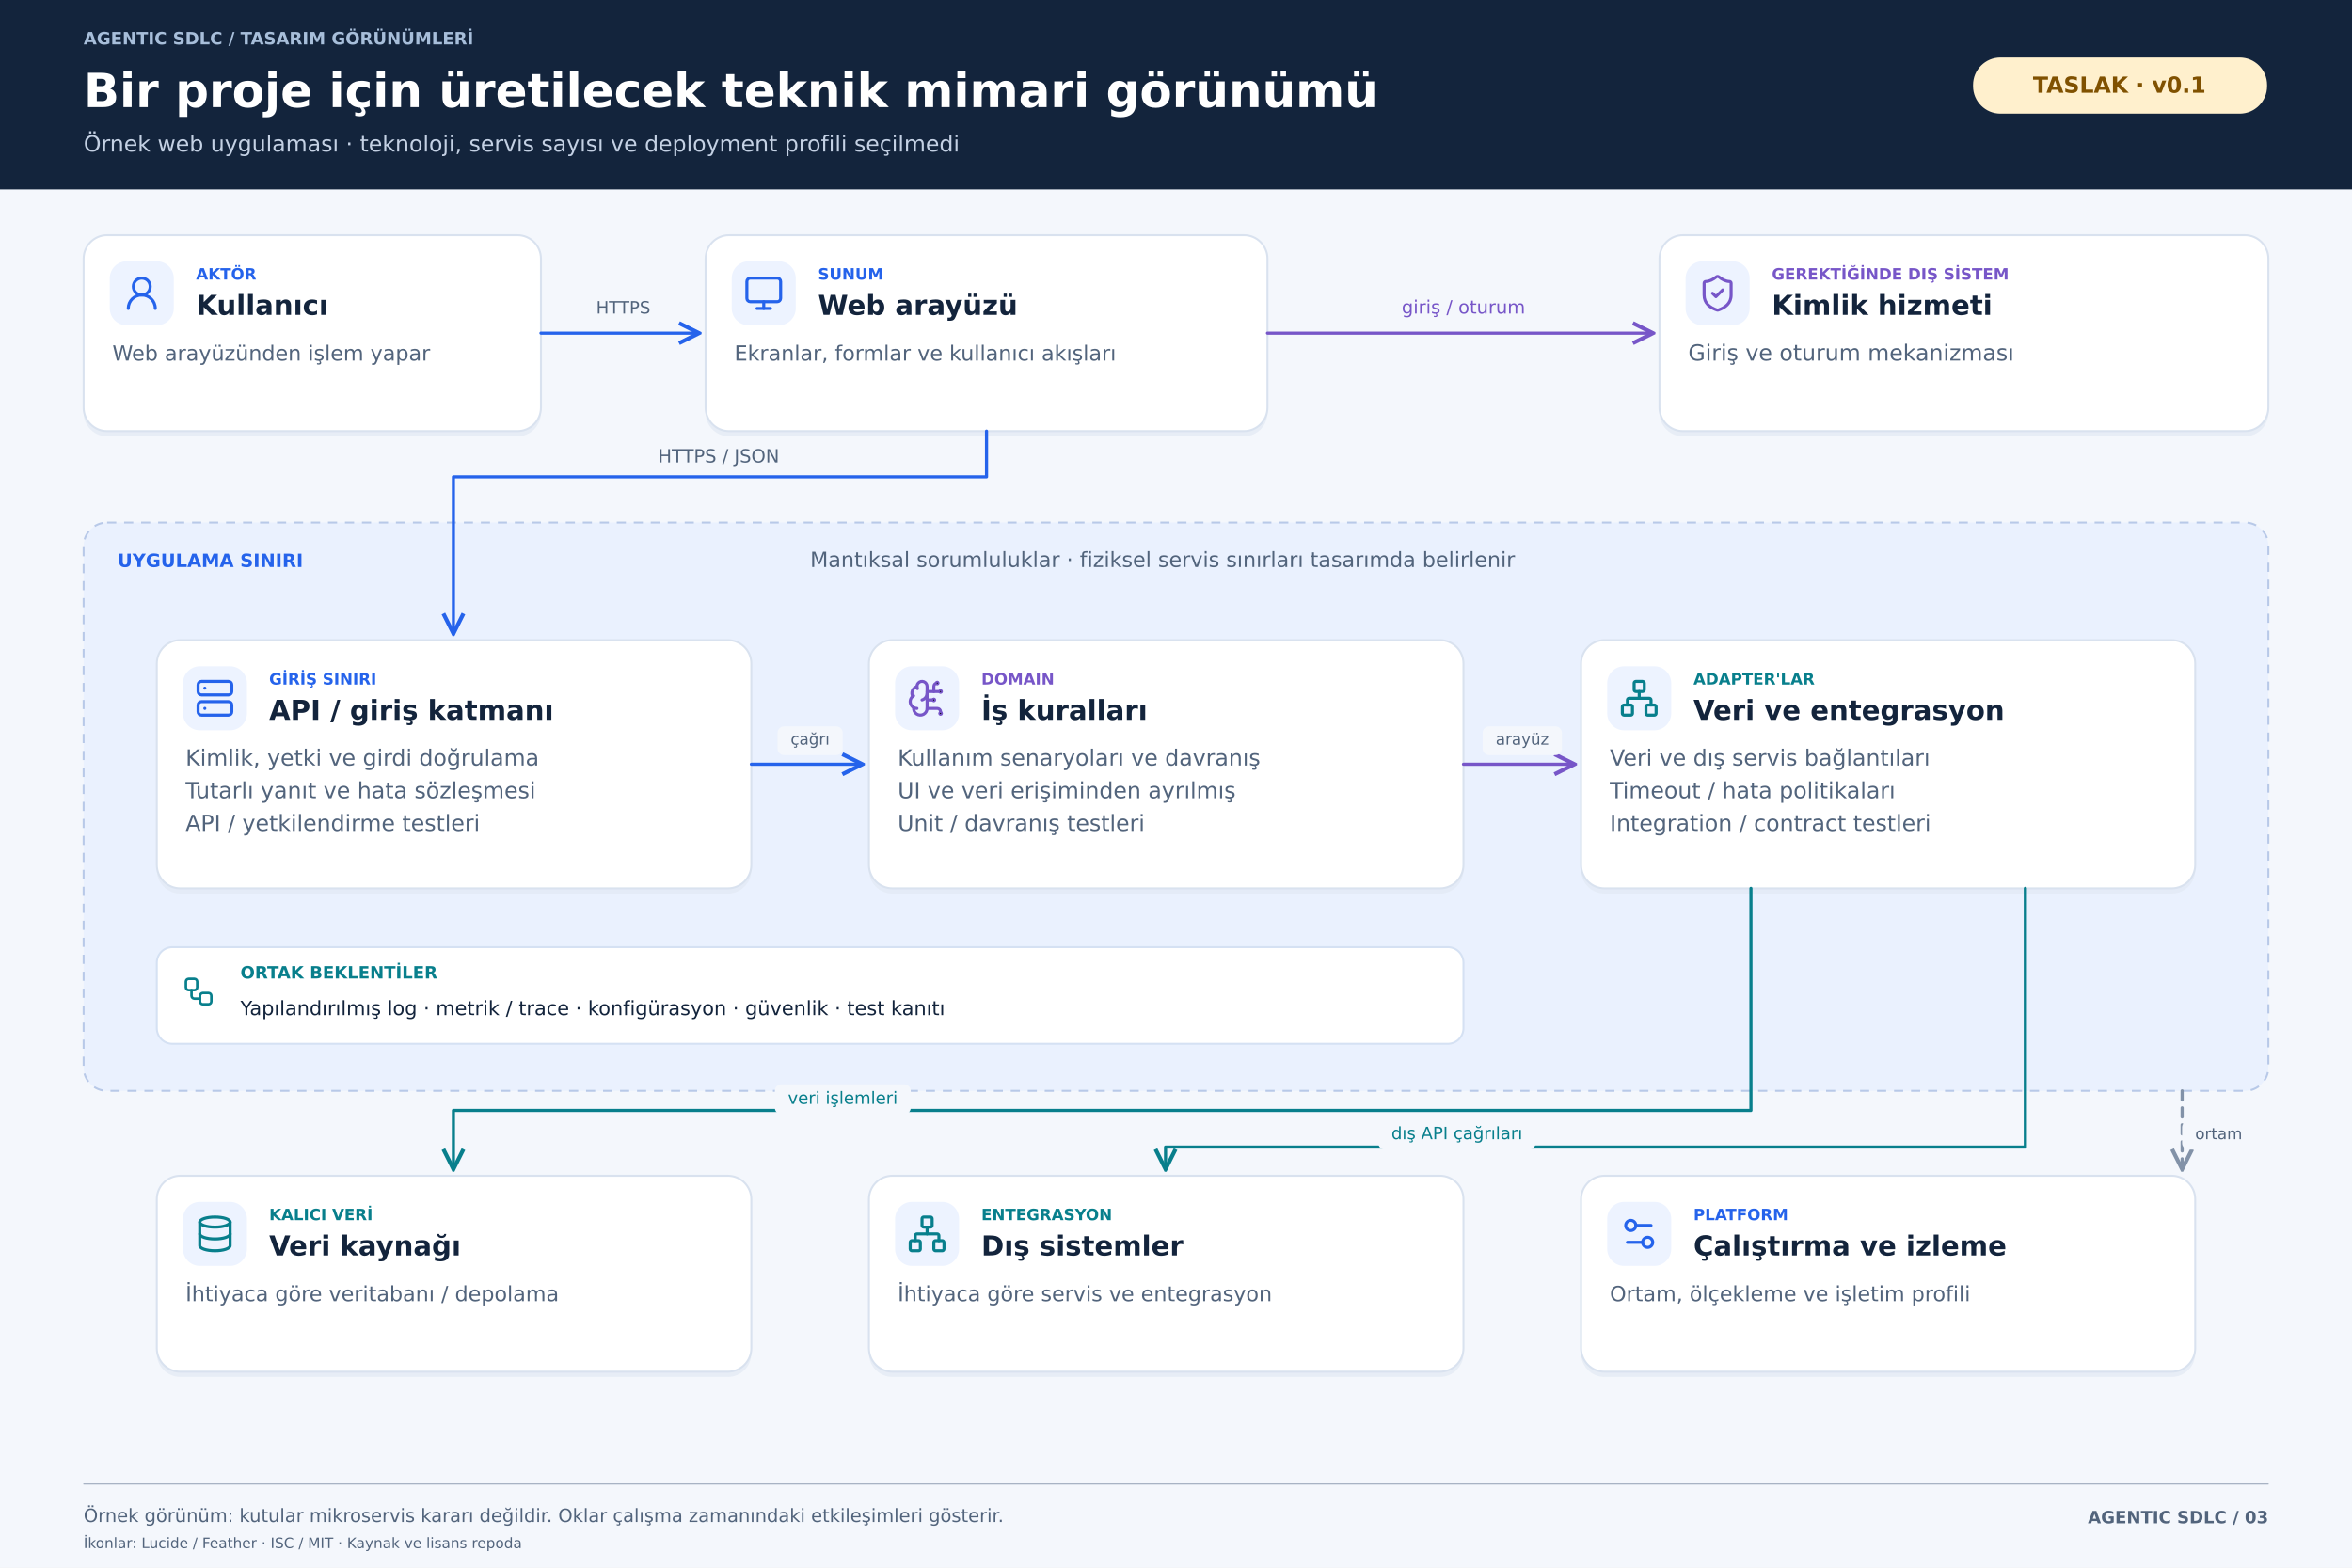
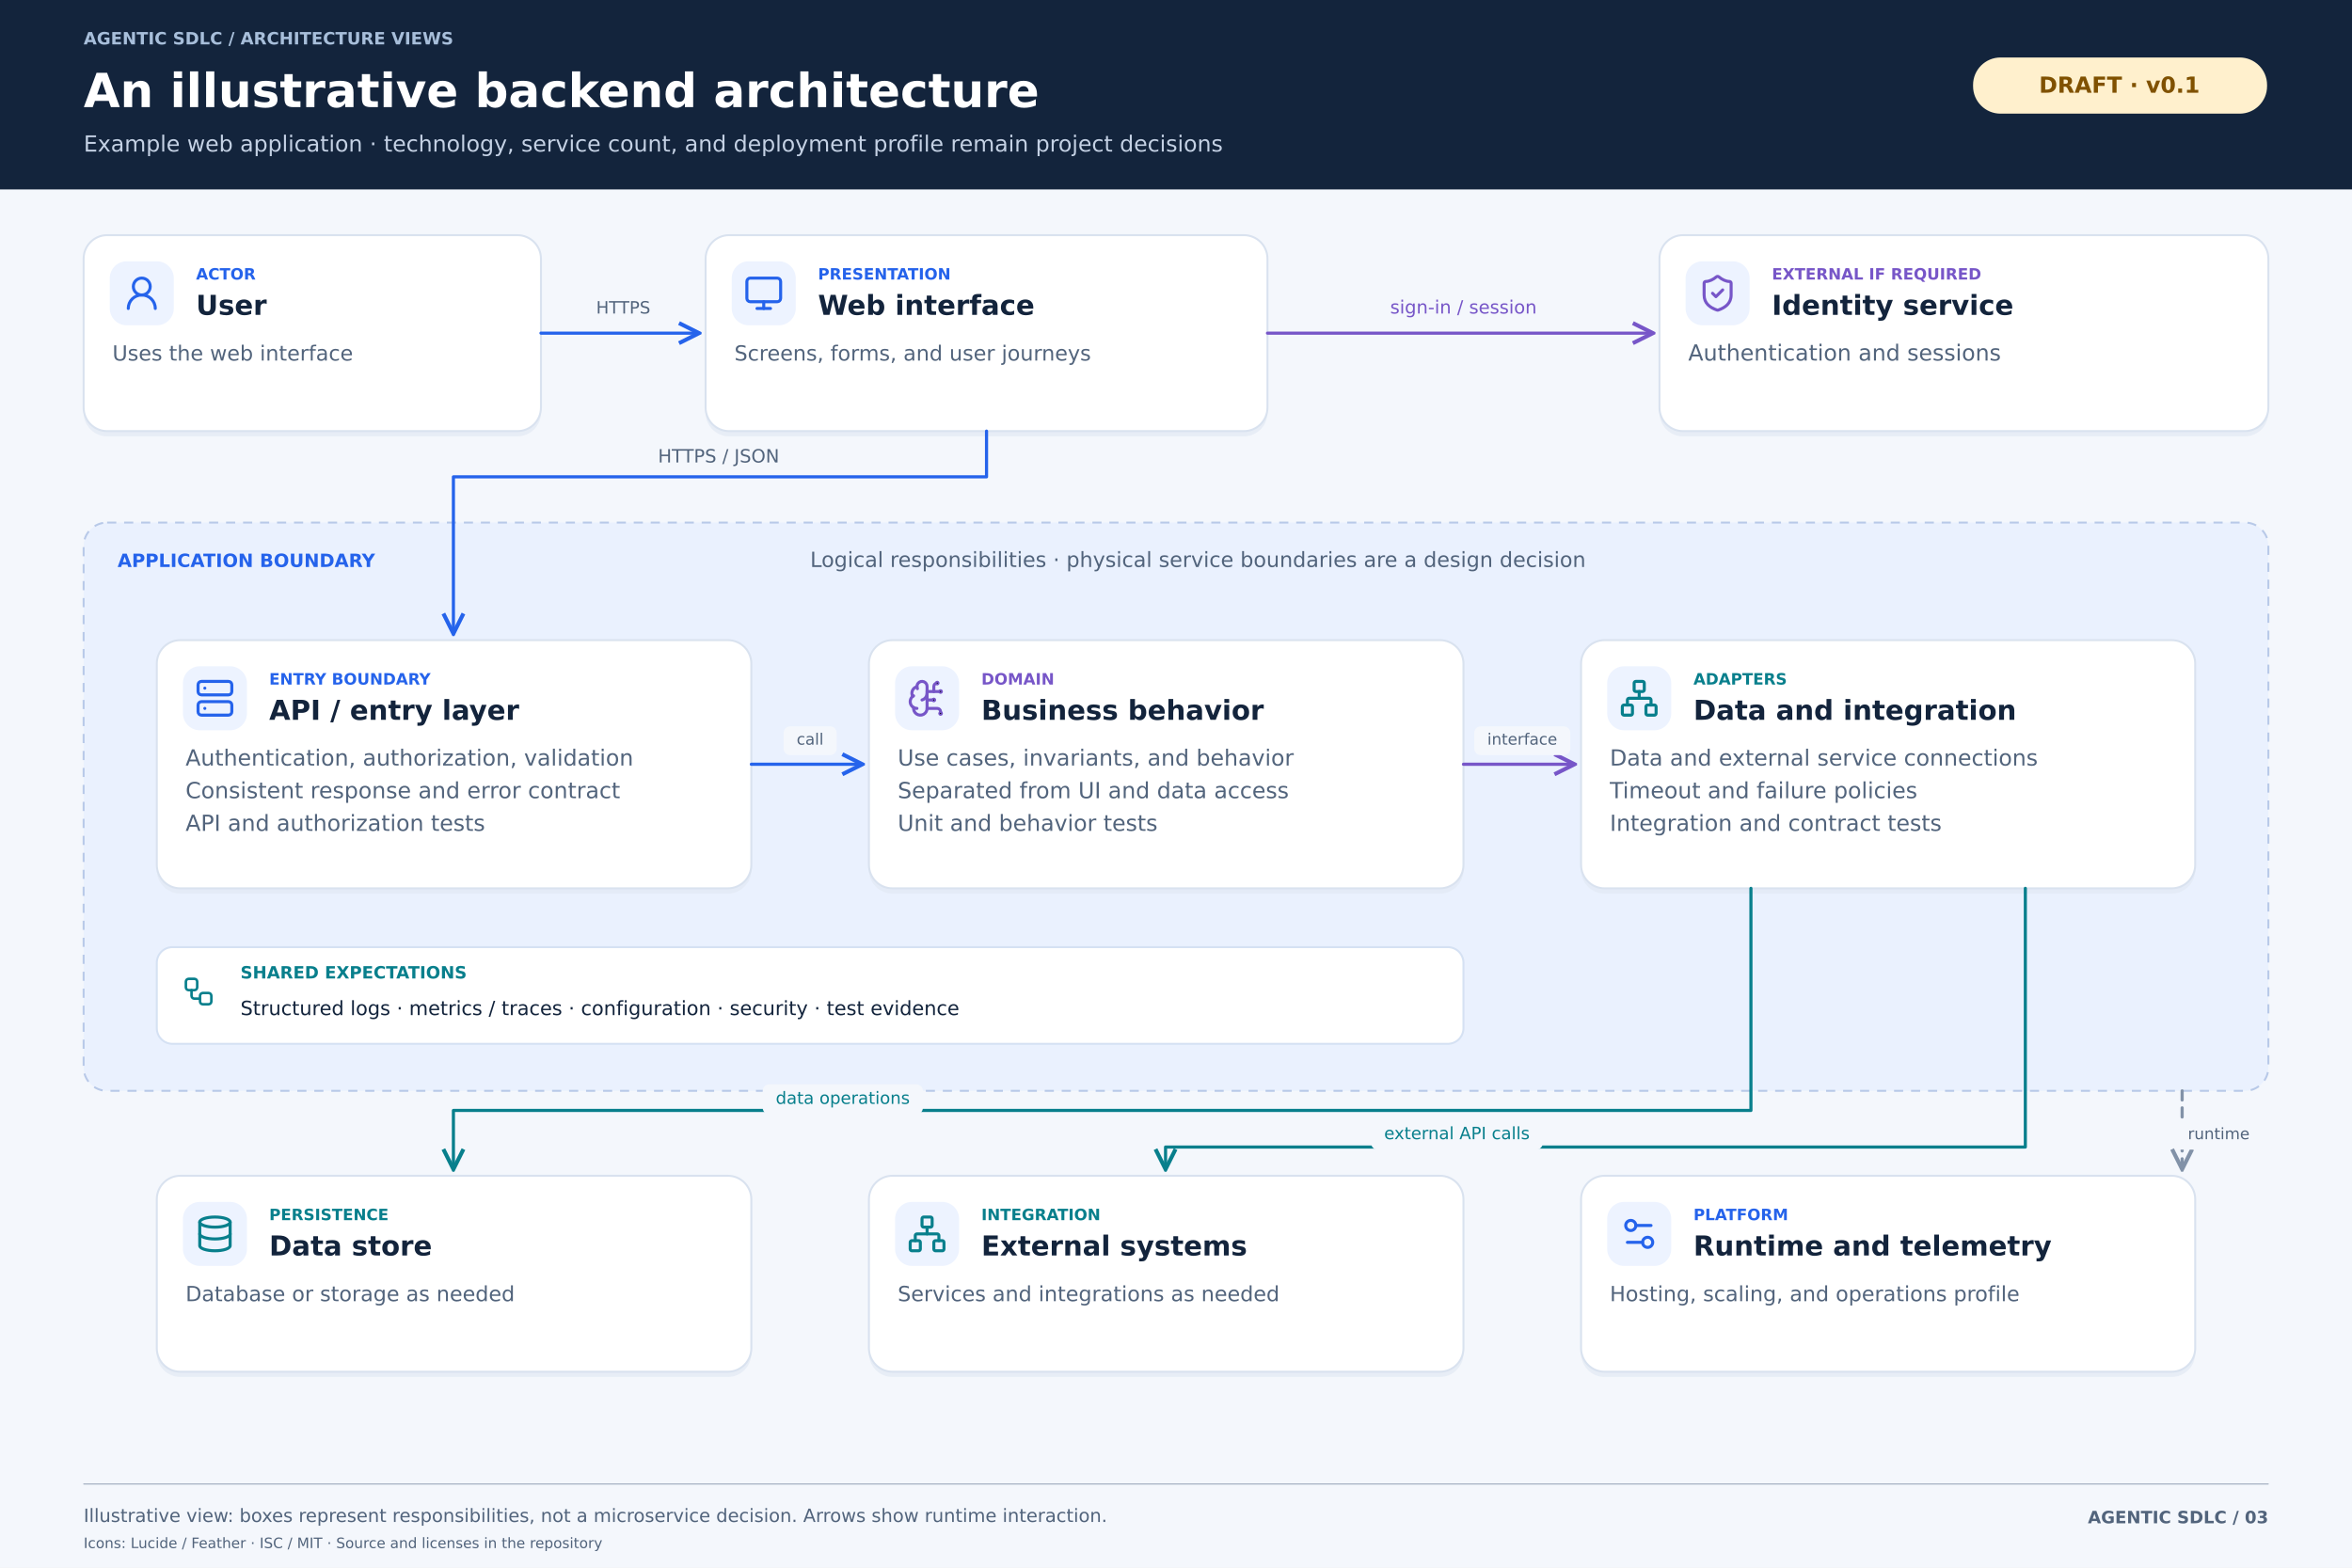
<svg xmlns="http://www.w3.org/2000/svg" width="1800" height="1200" viewBox="0 0 1800 1200" role="img" aria-labelledby="title desc">
  <defs>
    <marker id="blue" viewBox="0 0 10 10" refX="9" refY="5" markerWidth="8" markerHeight="8" orient="auto-start-reverse">
      <path d="M 1 1 L 9 5 L 1 9" fill="none" stroke="#2563EB" stroke-width="1.6" />
    </marker>
    <marker id="teal" viewBox="0 0 10 10" refX="9" refY="5" markerWidth="8" markerHeight="8" orient="auto-start-reverse">
      <path d="M 1 1 L 9 5 L 1 9" fill="none" stroke="#087F8C" stroke-width="1.6" />
    </marker>
    <marker id="purple" viewBox="0 0 10 10" refX="9" refY="5" markerWidth="8" markerHeight="8" orient="auto-start-reverse">
      <path d="M 1 1 L 9 5 L 1 9" fill="none" stroke="#7756C8" stroke-width="1.6" />
    </marker>
    <marker id="gray" viewBox="0 0 10 10" refX="9" refY="5" markerWidth="8" markerHeight="8" orient="auto-start-reverse">
      <path d="M 1 1 L 9 5 L 1 9" fill="none" stroke="#8292A8" stroke-width="1.6" />
    </marker>
    <marker id="amber" viewBox="0 0 10 10" refX="9" refY="5" markerWidth="8" markerHeight="8" orient="auto-start-reverse">
      <path d="M 1 1 L 9 5 L 1 9" fill="none" stroke="#A76608" stroke-width="1.6" />
    </marker>
  </defs>
  <rect x="0" y="0" width="1800" height="1200" rx="0" fill="#F4F7FC" stroke="none" stroke-width="1.5" />
  <rect x="0" y="0" width="1800" height="145" rx="0" fill="#13243C" stroke="none" stroke-width="1.5" />
-   <text x="64" y="34" font-family="DejaVu Sans, sans-serif" font-size="13" fill="#A7BEDA" font-weight="700" text-anchor="start">AGENTIC SDLC  /  TASARIM GÖRÜNÜMLERİ</text>
-   <text x="64" y="82" font-family="DejaVu Sans, sans-serif" font-size="36" fill="#FFFFFF" font-weight="700" text-anchor="start">Bir proje için üretilecek teknik mimari görünümü</text>
-   <text x="64" y="116" font-family="DejaVu Sans, sans-serif" font-size="17" fill="#C4D1E4" font-weight="400" text-anchor="start">Örnek web uygulaması · teknoloji, servis sayısı ve deployment profili seçilmedi</text>
+   <text x="64" y="34" font-family="DejaVu Sans, sans-serif" font-size="13" fill="#A7BEDA" font-weight="700" text-anchor="start">AGENTIC SDLC  /  ARCHITECTURE VIEWS</text>
+   <text x="64" y="82" font-family="DejaVu Sans, sans-serif" font-size="36" fill="#FFFFFF" font-weight="700" text-anchor="start">An illustrative backend architecture</text>
+   <text x="64" y="116" font-family="DejaVu Sans, sans-serif" font-size="17" fill="#C4D1E4" font-weight="400" text-anchor="start">Example web application · technology, service count, and deployment profile remain project decisions</text>
  <rect x="1510" y="44" width="225" height="43" rx="21" fill="#FFF0CD" stroke="none" stroke-width="1.5" />
-   <text x="1622" y="71" font-family="DejaVu Sans, sans-serif" font-size="17" fill="#805100" font-weight="700" text-anchor="middle">TASLAK · v0.1</text>
+   <text x="1622" y="71" font-family="DejaVu Sans, sans-serif" font-size="17" fill="#805100" font-weight="700" text-anchor="middle">DRAFT · v0.1</text>
  <rect x="64" y="184" width="350" height="150" rx="18" fill="#E1E8F2" opacity=".65" />
  <rect x="64" y="180" width="350" height="150" rx="18" fill="#FFFFFF" stroke="#D9E2EF" stroke-width="1.5" />
  <rect x="84" y="200" width="49" height="49" rx="13" fill="#EDF3FF" stroke="none" stroke-width="1.5" />
  <svg x="93" y="209" width="31" height="31" viewBox="0 0 24 24" fill="none" stroke="#2563EB" stroke-width="1.8" stroke-linecap="round" stroke-linejoin="round">
    <circle cx="12" cy="8" r="5" />
    <path d="M20 21a8 8 0 0 0-16 0" />
  </svg>
-   <text x="150" y="214" font-family="DejaVu Sans, sans-serif" font-size="12" fill="#2563EB" font-weight="700" text-anchor="start">AKTÖR</text>
-   <text x="150" y="241" font-family="DejaVu Sans, sans-serif" font-size="21" fill="#13243C" font-weight="700" text-anchor="start">Kullanıcı</text>
-   <text x="86" y="276" font-family="DejaVu Sans, sans-serif" font-size="16" fill="#52647C" font-weight="400" text-anchor="start">Web arayüzünden işlem yapar</text>
+   <text x="150" y="214" font-family="DejaVu Sans, sans-serif" font-size="12" fill="#2563EB" font-weight="700" text-anchor="start">ACTOR</text>
+   <text x="150" y="241" font-family="DejaVu Sans, sans-serif" font-size="21" fill="#13243C" font-weight="700" text-anchor="start">User</text>
+   <text x="86" y="276" font-family="DejaVu Sans, sans-serif" font-size="16" fill="#52647C" font-weight="400" text-anchor="start">Uses the web interface</text>
  <rect x="540" y="184" width="430" height="150" rx="18" fill="#E1E8F2" opacity=".65" />
  <rect x="540" y="180" width="430" height="150" rx="18" fill="#FFFFFF" stroke="#D9E2EF" stroke-width="1.5" />
  <rect x="560" y="200" width="49" height="49" rx="13" fill="#EDF3FF" stroke="none" stroke-width="1.5" />
  <svg x="569" y="209" width="31" height="31" viewBox="0 0 24 24" fill="none" stroke="#2563EB" stroke-width="1.8" stroke-linecap="round" stroke-linejoin="round">
    <rect width="20" height="14" x="2" y="3" rx="2" />
    <line x1="8" x2="16" y1="21" y2="21" />
    <line x1="12" x2="12" y1="17" y2="21" />
  </svg>
-   <text x="626" y="214" font-family="DejaVu Sans, sans-serif" font-size="12" fill="#2563EB" font-weight="700" text-anchor="start">SUNUM</text>
-   <text x="626" y="241" font-family="DejaVu Sans, sans-serif" font-size="21" fill="#13243C" font-weight="700" text-anchor="start">Web arayüzü</text>
-   <text x="562" y="276" font-family="DejaVu Sans, sans-serif" font-size="16" fill="#52647C" font-weight="400" text-anchor="start">Ekranlar, formlar ve kullanıcı akışları</text>
+   <text x="626" y="214" font-family="DejaVu Sans, sans-serif" font-size="12" fill="#2563EB" font-weight="700" text-anchor="start">PRESENTATION</text>
+   <text x="626" y="241" font-family="DejaVu Sans, sans-serif" font-size="21" fill="#13243C" font-weight="700" text-anchor="start">Web interface</text>
+   <text x="562" y="276" font-family="DejaVu Sans, sans-serif" font-size="16" fill="#52647C" font-weight="400" text-anchor="start">Screens, forms, and user journeys</text>
  <rect x="1270" y="184" width="466" height="150" rx="18" fill="#E1E8F2" opacity=".65" />
  <rect x="1270" y="180" width="466" height="150" rx="18" fill="#FFFFFF" stroke="#D9E2EF" stroke-width="1.5" />
  <rect x="1290" y="200" width="49" height="49" rx="13" fill="#EDF3FF" stroke="none" stroke-width="1.5" />
  <svg x="1299" y="209" width="31" height="31" viewBox="0 0 24 24" fill="none" stroke="#7756C8" stroke-width="1.8" stroke-linecap="round" stroke-linejoin="round">
    <path d="M20 13c0 5-3.5 7.5-7.66 8.95a1 1 0 0 1-.67-.01C7.5 20.5 4 18 4 13V6a1 1 0 0 1 1-1c2 0 4.5-1.2 6.24-2.72a1.17 1.17 0 0 1 1.52 0C14.51 3.81 17 5 19 5a1 1 0 0 1 1 1z" />
    <path d="m9 12 2 2 4-4" />
  </svg>
-   <text x="1356" y="214" font-family="DejaVu Sans, sans-serif" font-size="12" fill="#7756C8" font-weight="700" text-anchor="start">GEREKTİĞİNDE DIŞ SİSTEM</text>
-   <text x="1356" y="241" font-family="DejaVu Sans, sans-serif" font-size="21" fill="#13243C" font-weight="700" text-anchor="start">Kimlik hizmeti</text>
-   <text x="1292" y="276" font-family="DejaVu Sans, sans-serif" font-size="17" fill="#52647C" font-weight="400" text-anchor="start">Giriş ve oturum mekanizması</text>
+   <text x="1356" y="214" font-family="DejaVu Sans, sans-serif" font-size="12" fill="#7756C8" font-weight="700" text-anchor="start">EXTERNAL IF REQUIRED</text>
+   <text x="1356" y="241" font-family="DejaVu Sans, sans-serif" font-size="21" fill="#13243C" font-weight="700" text-anchor="start">Identity service</text>
+   <text x="1292" y="276" font-family="DejaVu Sans, sans-serif" font-size="17" fill="#52647C" font-weight="400" text-anchor="start">Authentication and sessions</text>
  <path d="M414 255 H535" fill="none" stroke="#2563EB" stroke-width="2.4" stroke-linecap="round" stroke-linejoin="round" marker-end="url(#blue)" />
  <rect x="446.242" y="225" width="61.516" height="23" rx="5" fill="#F4F7FC" stroke="none" stroke-width="1.5" />
  <text x="477" y="240" font-family="DejaVu Sans, sans-serif" font-size="13" fill="#52647C" font-weight="400" text-anchor="middle">HTTPS</text>
  <path d="M970 255 H1265" fill="none" stroke="#7756C8" stroke-width="2.4" stroke-linecap="round" stroke-linejoin="round" marker-end="url(#purple)" />
-   <rect x="1062.734" y="224" width="114.531" height="24" rx="5" fill="#F4F7FC" stroke="none" stroke-width="1.5" />
-   <text x="1120" y="240" font-family="DejaVu Sans, sans-serif" font-size="14" fill="#7756C8" font-weight="400" text-anchor="middle">giriş / oturum</text>
+   <rect x="1053.891" y="224" width="132.219" height="24" rx="5" fill="#F4F7FC" stroke="none" stroke-width="1.5" />
+   <text x="1120" y="240" font-family="DejaVu Sans, sans-serif" font-size="14" fill="#7756C8" font-weight="400" text-anchor="middle">sign-in / session</text>
  <rect x="64" y="400" width="1672" height="435" rx="18" fill="#EAF1FE" stroke="#B8C9E8" stroke-width="1.5" stroke-dasharray="7 6" />
-   <text x="90" y="434" font-family="DejaVu Sans, sans-serif" font-size="14" fill="#2563EB" font-weight="700" text-anchor="start">UYGULAMA SINIRI</text>
-   <text x="620" y="434" font-family="DejaVu Sans, sans-serif" font-size="16" fill="#52647C" font-weight="400" text-anchor="start">Mantıksal sorumluluklar · fiziksel servis sınırları tasarımda belirlenir</text>
+   <text x="90" y="434" font-family="DejaVu Sans, sans-serif" font-size="14" fill="#2563EB" font-weight="700" text-anchor="start">APPLICATION BOUNDARY</text>
+   <text x="620" y="434" font-family="DejaVu Sans, sans-serif" font-size="16" fill="#52647C" font-weight="400" text-anchor="start">Logical responsibilities · physical service boundaries are a design decision</text>
  <path d="M755 330 V365 H347 V485" fill="none" stroke="#2563EB" stroke-width="2.4" stroke-linecap="round" stroke-linejoin="round" marker-end="url(#blue)" />
  <rect x="493.586" y="338" width="112.828" height="24" rx="5" fill="#F4F7FC" stroke="none" stroke-width="1.5" />
  <text x="550" y="354" font-family="DejaVu Sans, sans-serif" font-size="14" fill="#52647C" font-weight="400" text-anchor="middle">HTTPS / JSON</text>
  <rect x="120" y="494" width="455" height="190" rx="18" fill="#E1E8F2" opacity=".65" />
  <rect x="120" y="490" width="455" height="190" rx="18" fill="#FFFFFF" stroke="#D9E2EF" stroke-width="1.5" />
  <rect x="140" y="510" width="49" height="49" rx="13" fill="#EDF3FF" stroke="none" stroke-width="1.5" />
  <svg x="149" y="519" width="31" height="31" viewBox="0 0 24 24" fill="none" stroke="#2563EB" stroke-width="1.8" stroke-linecap="round" stroke-linejoin="round">
    <rect width="20" height="8" x="2" y="2" rx="2" ry="2" />
    <rect width="20" height="8" x="2" y="14" rx="2" ry="2" />
    <line x1="6" x2="6.01" y1="6" y2="6" />
    <line x1="6" x2="6.01" y1="18" y2="18" />
  </svg>
-   <text x="206" y="524" font-family="DejaVu Sans, sans-serif" font-size="12" fill="#2563EB" font-weight="700" text-anchor="start">GİRİŞ SINIRI</text>
-   <text x="206" y="551" font-family="DejaVu Sans, sans-serif" font-size="21" fill="#13243C" font-weight="700" text-anchor="start">API / giriş katmanı</text>
-   <text x="142" y="586" font-family="DejaVu Sans, sans-serif" font-size="17" fill="#52647C" font-weight="400" text-anchor="start">Kimlik, yetki ve girdi doğrulama</text>
-   <text x="142" y="611" font-family="DejaVu Sans, sans-serif" font-size="17" fill="#52647C" font-weight="400" text-anchor="start">Tutarlı yanıt ve hata sözleşmesi</text>
-   <text x="142" y="636" font-family="DejaVu Sans, sans-serif" font-size="17" fill="#52647C" font-weight="400" text-anchor="start">API / yetkilendirme testleri</text>
+   <text x="206" y="524" font-family="DejaVu Sans, sans-serif" font-size="12" fill="#2563EB" font-weight="700" text-anchor="start">ENTRY BOUNDARY</text>
+   <text x="206" y="551" font-family="DejaVu Sans, sans-serif" font-size="21" fill="#13243C" font-weight="700" text-anchor="start">API / entry layer</text>
+   <text x="142" y="586" font-family="DejaVu Sans, sans-serif" font-size="17" fill="#52647C" font-weight="400" text-anchor="start">Authentication, authorization, validation</text>
+   <text x="142" y="611" font-family="DejaVu Sans, sans-serif" font-size="17" fill="#52647C" font-weight="400" text-anchor="start">Consistent response and error contract</text>
+   <text x="142" y="636" font-family="DejaVu Sans, sans-serif" font-size="17" fill="#52647C" font-weight="400" text-anchor="start">API and authorization tests</text>
  <rect x="665" y="494" width="455" height="190" rx="18" fill="#E1E8F2" opacity=".65" />
  <rect x="665" y="490" width="455" height="190" rx="18" fill="#FFFFFF" stroke="#D9E2EF" stroke-width="1.5" />
  <rect x="685" y="510" width="49" height="49" rx="13" fill="#EDF3FF" stroke="none" stroke-width="1.5" />
  <svg x="694" y="519" width="31" height="31" viewBox="0 0 24 24" fill="none" stroke="#7756C8" stroke-width="1.8" stroke-linecap="round" stroke-linejoin="round">
    <path d="M12 13h4" />
    <path d="M12 18h6a2 2 0 012 2v1" />
    <path d="M12 8h8" />
    <path d="M12 9a4.17 4.17 0 01-3 4" />
    <path d="M16 8V5a2 2 0 012-2" />
    <path d="M6 18a4 4 0 01-2-7.465" />
    <path d="M6.004 5.125a4 4 0 00-2.526 5.77" />
    <path d="M6.294 6.294A3 3 0 1112 5v13a4 4 0 11-7.967-.518" />
    <circle cx="16" cy="13" r="0.5" fill="currentColor" />
    <circle cx="18" cy="3" r="0.5" fill="currentColor" />
    <circle cx="20" cy="21" r="0.5" fill="currentColor" />
    <circle cx="20" cy="8" r="0.5" fill="currentColor" />
  </svg>
  <text x="751" y="524" font-family="DejaVu Sans, sans-serif" font-size="12" fill="#7756C8" font-weight="700" text-anchor="start">DOMAIN</text>
-   <text x="751" y="551" font-family="DejaVu Sans, sans-serif" font-size="21" fill="#13243C" font-weight="700" text-anchor="start">İş kuralları</text>
-   <text x="687" y="586" font-family="DejaVu Sans, sans-serif" font-size="17" fill="#52647C" font-weight="400" text-anchor="start">Kullanım senaryoları ve davranış</text>
-   <text x="687" y="611" font-family="DejaVu Sans, sans-serif" font-size="17" fill="#52647C" font-weight="400" text-anchor="start">UI ve veri erişiminden ayrılmış</text>
-   <text x="687" y="636" font-family="DejaVu Sans, sans-serif" font-size="17" fill="#52647C" font-weight="400" text-anchor="start">Unit / davranış testleri</text>
+   <text x="751" y="551" font-family="DejaVu Sans, sans-serif" font-size="21" fill="#13243C" font-weight="700" text-anchor="start">Business behavior</text>
+   <text x="687" y="586" font-family="DejaVu Sans, sans-serif" font-size="17" fill="#52647C" font-weight="400" text-anchor="start">Use cases, invariants, and behavior</text>
+   <text x="687" y="611" font-family="DejaVu Sans, sans-serif" font-size="17" fill="#52647C" font-weight="400" text-anchor="start">Separated from UI and data access</text>
+   <text x="687" y="636" font-family="DejaVu Sans, sans-serif" font-size="17" fill="#52647C" font-weight="400" text-anchor="start">Unit and behavior tests</text>
  <rect x="1210" y="494" width="470" height="190" rx="18" fill="#E1E8F2" opacity=".65" />
  <rect x="1210" y="490" width="470" height="190" rx="18" fill="#FFFFFF" stroke="#D9E2EF" stroke-width="1.5" />
  <rect x="1230" y="510" width="49" height="49" rx="13" fill="#EDF3FF" stroke="none" stroke-width="1.5" />
  <svg x="1239" y="519" width="31" height="31" viewBox="0 0 24 24" fill="none" stroke="#087F8C" stroke-width="1.8" stroke-linecap="round" stroke-linejoin="round">
    <rect x="16" y="16" width="6" height="6" rx="1" />
    <rect x="2" y="16" width="6" height="6" rx="1" />
    <rect x="9" y="2" width="6" height="6" rx="1" />
    <path d="M5 16v-3a1 1 0 0 1 1-1h12a1 1 0 0 1 1 1v3" />
    <path d="M12 12V8" />
  </svg>
-   <text x="1296" y="524" font-family="DejaVu Sans, sans-serif" font-size="12" fill="#087F8C" font-weight="700" text-anchor="start">ADAPTER'LAR</text>
-   <text x="1296" y="551" font-family="DejaVu Sans, sans-serif" font-size="21" fill="#13243C" font-weight="700" text-anchor="start">Veri ve entegrasyon</text>
-   <text x="1232" y="586" font-family="DejaVu Sans, sans-serif" font-size="17" fill="#52647C" font-weight="400" text-anchor="start">Veri ve dış servis bağlantıları</text>
-   <text x="1232" y="611" font-family="DejaVu Sans, sans-serif" font-size="17" fill="#52647C" font-weight="400" text-anchor="start">Timeout / hata politikaları</text>
-   <text x="1232" y="636" font-family="DejaVu Sans, sans-serif" font-size="17" fill="#52647C" font-weight="400" text-anchor="start">Integration / contract testleri</text>
+   <text x="1296" y="524" font-family="DejaVu Sans, sans-serif" font-size="12" fill="#087F8C" font-weight="700" text-anchor="start">ADAPTERS</text>
+   <text x="1296" y="551" font-family="DejaVu Sans, sans-serif" font-size="21" fill="#13243C" font-weight="700" text-anchor="start">Data and integration</text>
+   <text x="1232" y="586" font-family="DejaVu Sans, sans-serif" font-size="17" fill="#52647C" font-weight="400" text-anchor="start">Data and external service connections</text>
+   <text x="1232" y="611" font-family="DejaVu Sans, sans-serif" font-size="17" fill="#52647C" font-weight="400" text-anchor="start">Timeout and failure policies</text>
+   <text x="1232" y="636" font-family="DejaVu Sans, sans-serif" font-size="17" fill="#52647C" font-weight="400" text-anchor="start">Integration and contract tests</text>
  <path d="M575 585 H660" fill="none" stroke="#2563EB" stroke-width="2.4" stroke-linecap="round" stroke-linejoin="round" marker-end="url(#blue)" />
-   <rect x="595.078" y="556" width="49.844" height="22" rx="5" fill="#F4F7FC" stroke="none" stroke-width="1.5" />
-   <text x="620" y="570" font-family="DejaVu Sans, sans-serif" font-size="12" fill="#52647C" font-weight="400" text-anchor="middle">çağrı</text>
+   <rect x="599.695" y="556" width="40.609" height="22" rx="5" fill="#F4F7FC" stroke="none" stroke-width="1.5" />
+   <text x="620" y="570" font-family="DejaVu Sans, sans-serif" font-size="12" fill="#52647C" font-weight="400" text-anchor="middle">call</text>
  <path d="M1120 585 H1205" fill="none" stroke="#7756C8" stroke-width="2.4" stroke-linecap="round" stroke-linejoin="round" marker-end="url(#purple)" />
-   <rect x="1134.664" y="556" width="60.672" height="22" rx="5" fill="#F4F7FC" stroke="none" stroke-width="1.5" />
-   <text x="1165" y="570" font-family="DejaVu Sans, sans-serif" font-size="12" fill="#52647C" font-weight="400" text-anchor="middle">arayüz</text>
+   <rect x="1128.234" y="556" width="73.531" height="22" rx="5" fill="#F4F7FC" stroke="none" stroke-width="1.5" />
+   <text x="1165" y="570" font-family="DejaVu Sans, sans-serif" font-size="12" fill="#52647C" font-weight="400" text-anchor="middle">interface</text>
  <rect x="120" y="725" width="1000" height="74" rx="12" fill="#FFFFFF" stroke="#D5E1F3" stroke-width="1.5" />
  <svg x="139" y="746" width="26" height="26" viewBox="0 0 24 24" fill="none" stroke="#087F8C" stroke-width="1.8" stroke-linecap="round" stroke-linejoin="round">
    <rect width="8" height="8" x="3" y="3" rx="2" />
    <path d="M7 11v4a2 2 0 0 0 2 2h4" />
    <rect width="8" height="8" x="13" y="13" rx="2" />
  </svg>
-   <text x="184" y="749" font-family="DejaVu Sans, sans-serif" font-size="13" fill="#087F8C" font-weight="700" text-anchor="start">ORTAK BEKLENTİLER</text>
-   <text x="184" y="777" font-family="DejaVu Sans, sans-serif" font-size="15" fill="#13243C" font-weight="400" text-anchor="start">Yapılandırılmış log · metrik / trace · konfigürasyon · güvenlik · test kanıtı</text>
+   <text x="184" y="749" font-family="DejaVu Sans, sans-serif" font-size="13" fill="#087F8C" font-weight="700" text-anchor="start">SHARED EXPECTATIONS</text>
+   <text x="184" y="777" font-family="DejaVu Sans, sans-serif" font-size="15" fill="#13243C" font-weight="400" text-anchor="start">Structured logs · metrics / traces · configuration · security · test evidence</text>
  <path d="M1340 680 V850 H347 V895" fill="none" stroke="#087F8C" stroke-width="2.4" stroke-linecap="round" stroke-linejoin="round" marker-end="url(#teal)" />
-   <rect x="593.016" y="830" width="103.969" height="23" rx="5" fill="#F4F7FC" stroke="none" stroke-width="1.5" />
-   <text x="645" y="845" font-family="DejaVu Sans, sans-serif" font-size="13" fill="#087F8C" font-weight="400" text-anchor="middle">veri işlemleri</text>
+   <rect x="583.711" y="830" width="122.578" height="23" rx="5" fill="#F4F7FC" stroke="none" stroke-width="1.5" />
+   <text x="645" y="845" font-family="DejaVu Sans, sans-serif" font-size="13" fill="#087F8C" font-weight="400" text-anchor="middle">data operations</text>
  <path d="M1550 680 V878 H892 V895" fill="none" stroke="#087F8C" stroke-width="2.4" stroke-linecap="round" stroke-linejoin="round" marker-end="url(#teal)" />
-   <rect x="1054.859" y="857" width="120.281" height="23" rx="5" fill="#F4F7FC" stroke="none" stroke-width="1.5" />
-   <text x="1115" y="872" font-family="DejaVu Sans, sans-serif" font-size="13" fill="#087F8C" font-weight="400" text-anchor="middle">dış API çağrıları</text>
+   <rect x="1049.312" y="857" width="131.375" height="23" rx="5" fill="#F4F7FC" stroke="none" stroke-width="1.5" />
+   <text x="1115" y="872" font-family="DejaVu Sans, sans-serif" font-size="13" fill="#087F8C" font-weight="400" text-anchor="middle">external API calls</text>
  <path d="M1670 835 V895" fill="none" stroke="#8292A8" stroke-width="2.4" stroke-linecap="round" stroke-linejoin="round" stroke-dasharray="7 6" marker-end="url(#gray)" />
-   <rect x="1669.984" y="858" width="56.031" height="22" rx="5" fill="#F4F7FC" stroke="none" stroke-width="1.5" />
-   <text x="1698" y="872" font-family="DejaVu Sans, sans-serif" font-size="12" fill="#52647C" font-weight="400" text-anchor="middle">ortam</text>
+   <rect x="1664.367" y="858" width="67.266" height="22" rx="5" fill="#F4F7FC" stroke="none" stroke-width="1.5" />
+   <text x="1698" y="872" font-family="DejaVu Sans, sans-serif" font-size="12" fill="#52647C" font-weight="400" text-anchor="middle">runtime</text>
  <rect x="120" y="904" width="455" height="150" rx="18" fill="#E1E8F2" opacity=".65" />
  <rect x="120" y="900" width="455" height="150" rx="18" fill="#FFFFFF" stroke="#D9E2EF" stroke-width="1.5" />
  <rect x="140" y="920" width="49" height="49" rx="13" fill="#EDF3FF" stroke="none" stroke-width="1.5" />
  <svg x="149" y="929" width="31" height="31" viewBox="0 0 24 24" fill="none" stroke="#087F8C" stroke-width="1.8" stroke-linecap="round" stroke-linejoin="round">
    <ellipse cx="12" cy="5" rx="9" ry="3" />
    <path d="M3 5V19A9 3 0 0 0 21 19V5" />
    <path d="M3 12A9 3 0 0 0 21 12" />
  </svg>
-   <text x="206" y="934" font-family="DejaVu Sans, sans-serif" font-size="12" fill="#087F8C" font-weight="700" text-anchor="start">KALICI VERİ</text>
-   <text x="206" y="961" font-family="DejaVu Sans, sans-serif" font-size="21" fill="#13243C" font-weight="700" text-anchor="start">Veri kaynağı</text>
-   <text x="142" y="996" font-family="DejaVu Sans, sans-serif" font-size="16" fill="#52647C" font-weight="400" text-anchor="start">İhtiyaca göre veritabanı / depolama</text>
+   <text x="206" y="934" font-family="DejaVu Sans, sans-serif" font-size="12" fill="#087F8C" font-weight="700" text-anchor="start">PERSISTENCE</text>
+   <text x="206" y="961" font-family="DejaVu Sans, sans-serif" font-size="21" fill="#13243C" font-weight="700" text-anchor="start">Data store</text>
+   <text x="142" y="996" font-family="DejaVu Sans, sans-serif" font-size="16" fill="#52647C" font-weight="400" text-anchor="start">Database or storage as needed</text>
  <rect x="665" y="904" width="455" height="150" rx="18" fill="#E1E8F2" opacity=".65" />
  <rect x="665" y="900" width="455" height="150" rx="18" fill="#FFFFFF" stroke="#D9E2EF" stroke-width="1.5" />
  <rect x="685" y="920" width="49" height="49" rx="13" fill="#EDF3FF" stroke="none" stroke-width="1.5" />
  <svg x="694" y="929" width="31" height="31" viewBox="0 0 24 24" fill="none" stroke="#087F8C" stroke-width="1.8" stroke-linecap="round" stroke-linejoin="round">
    <rect x="16" y="16" width="6" height="6" rx="1" />
    <rect x="2" y="16" width="6" height="6" rx="1" />
    <rect x="9" y="2" width="6" height="6" rx="1" />
    <path d="M5 16v-3a1 1 0 0 1 1-1h12a1 1 0 0 1 1 1v3" />
    <path d="M12 12V8" />
  </svg>
-   <text x="751" y="934" font-family="DejaVu Sans, sans-serif" font-size="12" fill="#087F8C" font-weight="700" text-anchor="start">ENTEGRASYON</text>
-   <text x="751" y="961" font-family="DejaVu Sans, sans-serif" font-size="21" fill="#13243C" font-weight="700" text-anchor="start">Dış sistemler</text>
-   <text x="687" y="996" font-family="DejaVu Sans, sans-serif" font-size="16" fill="#52647C" font-weight="400" text-anchor="start">İhtiyaca göre servis ve entegrasyon</text>
+   <text x="751" y="934" font-family="DejaVu Sans, sans-serif" font-size="12" fill="#087F8C" font-weight="700" text-anchor="start">INTEGRATION</text>
+   <text x="751" y="961" font-family="DejaVu Sans, sans-serif" font-size="21" fill="#13243C" font-weight="700" text-anchor="start">External systems</text>
+   <text x="687" y="996" font-family="DejaVu Sans, sans-serif" font-size="16" fill="#52647C" font-weight="400" text-anchor="start">Services and integrations as needed</text>
  <rect x="1210" y="904" width="470" height="150" rx="18" fill="#E1E8F2" opacity=".65" />
  <rect x="1210" y="900" width="470" height="150" rx="18" fill="#FFFFFF" stroke="#D9E2EF" stroke-width="1.5" />
  <rect x="1230" y="920" width="49" height="49" rx="13" fill="#EDF3FF" stroke="none" stroke-width="1.5" />
  <svg x="1239" y="929" width="31" height="31" viewBox="0 0 24 24" fill="none" stroke="#2563EB" stroke-width="1.8" stroke-linecap="round" stroke-linejoin="round">
    <path d="M14 17H5" />
    <path d="M19 7h-9" />
    <circle cx="17" cy="17" r="3" />
    <circle cx="7" cy="7" r="3" />
  </svg>
  <text x="1296" y="934" font-family="DejaVu Sans, sans-serif" font-size="12" fill="#2563EB" font-weight="700" text-anchor="start">PLATFORM</text>
-   <text x="1296" y="961" font-family="DejaVu Sans, sans-serif" font-size="21" fill="#13243C" font-weight="700" text-anchor="start">Çalıştırma ve izleme</text>
-   <text x="1232" y="996" font-family="DejaVu Sans, sans-serif" font-size="16" fill="#52647C" font-weight="400" text-anchor="start">Ortam, ölçekleme ve işletim profili</text>
+   <text x="1296" y="961" font-family="DejaVu Sans, sans-serif" font-size="21" fill="#13243C" font-weight="700" text-anchor="start">Runtime and telemetry</text>
+   <text x="1232" y="996" font-family="DejaVu Sans, sans-serif" font-size="16" fill="#52647C" font-weight="400" text-anchor="start">Hosting, scaling, and operations profile</text>
  <path d="M64 1136 H1736" fill="none" stroke="#8292A8" stroke-width="0.6" stroke-linecap="round" stroke-linejoin="round" />
-   <text x="64" y="1165" font-family="DejaVu Sans, sans-serif" font-size="14" fill="#52647C" font-weight="400" text-anchor="start">Örnek görünüm: kutular mikroservis kararı değildir. Oklar çalışma zamanındaki etkileşimleri gösterir.</text>
-   <text x="64" y="1185" font-family="DejaVu Sans, sans-serif" font-size="11" fill="#52647C" font-weight="400" text-anchor="start">İkonlar: Lucide / Feather · ISC / MIT · Kaynak ve lisans repoda</text>
+   <text x="64" y="1165" font-family="DejaVu Sans, sans-serif" font-size="14" fill="#52647C" font-weight="400" text-anchor="start">Illustrative view: boxes represent responsibilities, not a microservice decision. Arrows show runtime interaction.</text>
+   <text x="64" y="1185" font-family="DejaVu Sans, sans-serif" font-size="11" fill="#52647C" font-weight="400" text-anchor="start">Icons: Lucide / Feather · ISC / MIT · Source and licenses in the repository</text>
  <text x="1736" y="1166" font-family="DejaVu Sans, sans-serif" font-size="13" fill="#52647C" font-weight="700" text-anchor="end">AGENTIC SDLC  /  03</text>
</svg>
